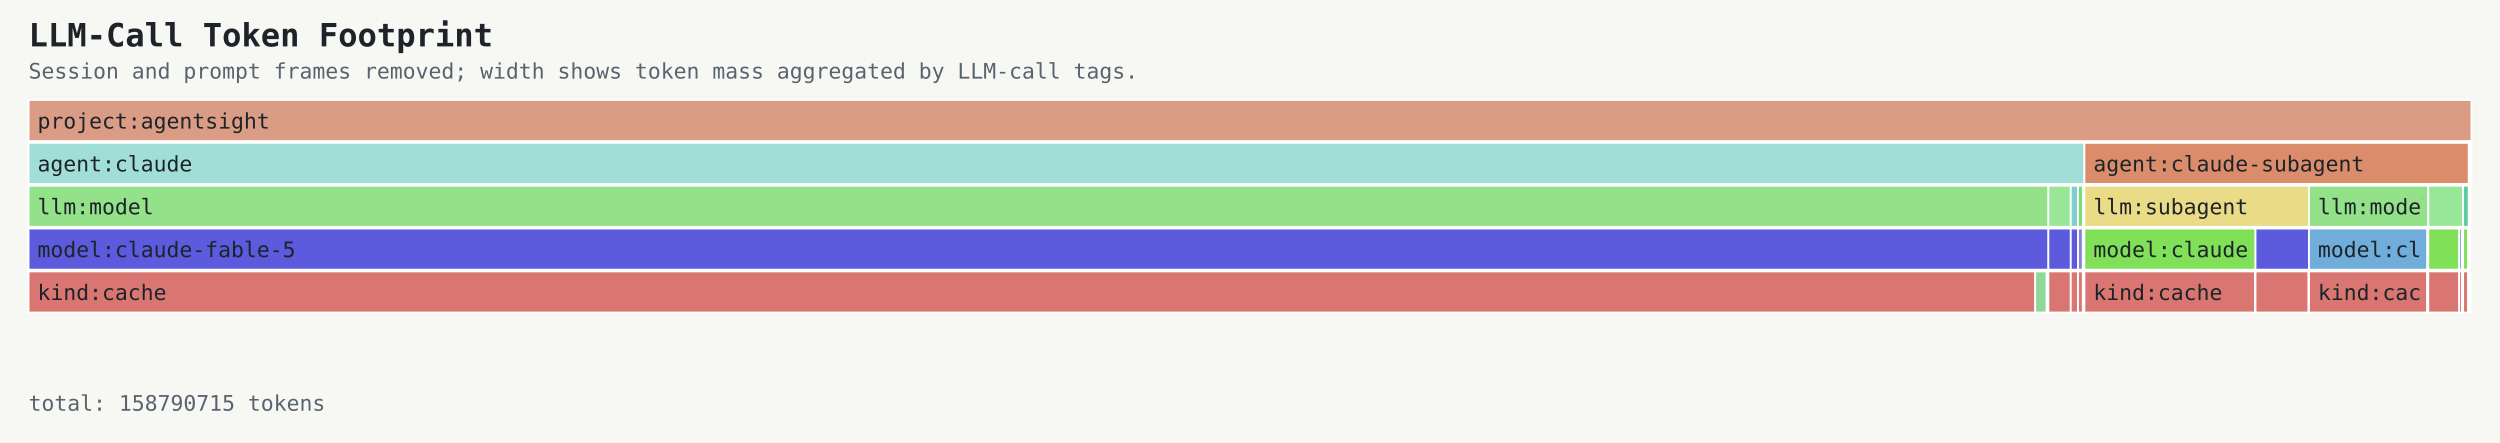
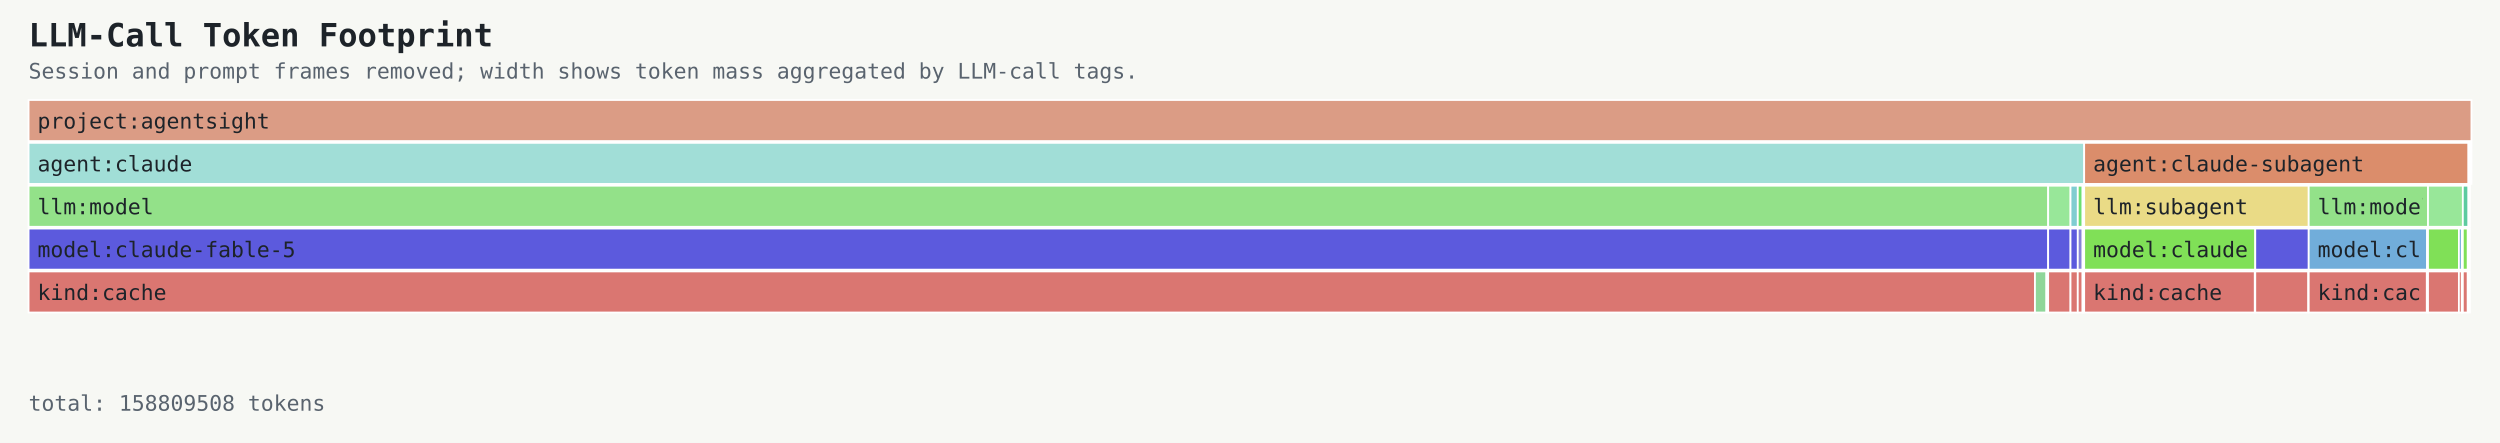
<svg xmlns="http://www.w3.org/2000/svg" width="1400" height="248" viewBox="0 0 1400 248" role="img" aria-label="LLM-Call Token Footprint">
  <style>text{font-family:ui-monospace,SFMono-Regular,Menlo,Consolas,monospace;font-size:12px;fill:#1d2329}.title{font-size:18px;font-weight:700}.sub{font-size:12px;fill:#59636e}.frame{stroke:#fff;stroke-width:1}.label{pointer-events:none}</style>
  <rect x="0" y="0" width="1400" height="248" fill="#f7f8f4" />
  <text class="title" x="16" y="26">LLM-Call Token Footprint</text>
  <text class="sub" x="16" y="44">Session and prompt frames removed; width shows token mass aggregated by LLM-call tags.</text>
  <rect class="frame" x="16.00" y="56.00" width="1368.00" height="23" fill="hsl(16 54% 69%)" />
  <clipPath id="clip0">
    <rect x="19.00" y="56.00" width="1362.00" height="23" />
  </clipPath>
  <text class="label" clip-path="url(#clip0)" x="21.00" y="72.00">project:agentsight</text>
-   <rect class="frame" x="16.00" y="80.00" width="1151.28" height="23" fill="hsl(173 48% 75%)" />
+   <rect class="frame" x="16.00" y="80.00" width="1151.14" height="23" fill="hsl(173 48% 75%)" />
  <clipPath id="clip1">
-     <rect x="19.00" y="80.00" width="1145.28" height="23" />
+     <rect x="19.00" y="80.00" width="1145.14" height="23" />
  </clipPath>
  <text class="label" clip-path="url(#clip1)" x="21.00" y="96.00">agent:claude</text>
-   <rect class="frame" x="16.00" y="104.00" width="1131.10" height="23" fill="hsl(113 60% 71%)" />
+   <rect class="frame" x="16.00" y="104.00" width="1130.97" height="23" fill="hsl(113 60% 71%)" />
  <clipPath id="clip2">
-     <rect x="19.00" y="104.00" width="1125.10" height="23" />
+     <rect x="19.00" y="104.00" width="1124.97" height="23" />
  </clipPath>
  <text class="label" clip-path="url(#clip2)" x="21.00" y="120.00">llm:model</text>
-   <rect class="frame" x="16.00" y="128.00" width="1131.10" height="23" fill="hsl(241 66% 61%)" />
+   <rect class="frame" x="16.00" y="128.00" width="1130.97" height="23" fill="hsl(241 66% 61%)" />
  <clipPath id="clip3">
-     <rect x="19.00" y="128.00" width="1125.10" height="23" />
+     <rect x="19.00" y="128.00" width="1124.97" height="23" />
  </clipPath>
  <text class="label" clip-path="url(#clip3)" x="21.00" y="144.00">model:claude-fable-5</text>
-   <rect class="frame" x="16.00" y="152.00" width="1123.71" height="23" fill="hsl(3 59% 65%)" />
+   <rect class="frame" x="16.00" y="152.00" width="1123.58" height="23" fill="hsl(3 59% 65%)" />
  <clipPath id="clip4">
-     <rect x="19.00" y="152.00" width="1117.71" height="23" />
+     <rect x="19.00" y="152.00" width="1117.58" height="23" />
  </clipPath>
  <text class="label" clip-path="url(#clip4)" x="21.00" y="168.00">kind:cache</text>
-   <rect class="frame" x="1139.71" y="152.00" width="6.41" height="23" fill="hsl(128 46% 70%)" />
-   <rect class="frame" x="1146.13" y="152.00" width="0.98" height="23" fill="hsl(217 65% 74%)" />
-   <rect class="frame" x="1147.10" y="104.00" width="12.53" height="23" fill="hsl(121 62% 75%)" />
-   <rect class="frame" x="1147.10" y="128.00" width="12.53" height="23" fill="hsl(241 66% 61%)" />
-   <rect class="frame" x="1147.10" y="152.00" width="12.50" height="23" fill="hsl(3 59% 65%)" />
-   <rect class="frame" x="1159.63" y="104.00" width="4.07" height="23" fill="hsl(183 47% 66%)" />
-   <rect class="frame" x="1159.63" y="128.00" width="4.07" height="23" fill="hsl(241 66% 61%)" />
-   <rect class="frame" x="1159.63" y="152.00" width="4.06" height="23" fill="hsl(3 59% 65%)" />
-   <rect class="frame" x="1163.70" y="104.00" width="2.69" height="23" fill="hsl(122 65% 65%)" />
-   <rect class="frame" x="1163.70" y="128.00" width="2.69" height="23" fill="hsl(241 51% 68%)" />
-   <rect class="frame" x="1163.70" y="152.00" width="2.68" height="23" fill="hsl(3 59% 65%)" />
-   <rect class="frame" x="1166.38" y="104.00" width="0.72" height="23" fill="hsl(89 50% 66%)" />
-   <rect class="frame" x="1166.38" y="128.00" width="0.72" height="23" fill="hsl(241 51% 68%)" />
-   <rect class="frame" x="1166.38" y="152.00" width="0.72" height="23" fill="hsl(3 59% 65%)" />
-   <rect class="frame" x="1167.28" y="80.00" width="215.23" height="23" fill="hsl(18 61% 64%)" />
+   <rect class="frame" x="1139.58" y="152.00" width="6.41" height="23" fill="hsl(128 46% 70%)" />
+   <rect class="frame" x="1145.99" y="152.00" width="0.98" height="23" fill="hsl(217 65% 74%)" />
+   <rect class="frame" x="1146.97" y="104.00" width="12.53" height="23" fill="hsl(121 62% 75%)" />
+   <rect class="frame" x="1146.97" y="128.00" width="12.53" height="23" fill="hsl(241 66% 61%)" />
+   <rect class="frame" x="1146.97" y="152.00" width="12.50" height="23" fill="hsl(3 59% 65%)" />
+   <rect class="frame" x="1159.49" y="104.00" width="4.07" height="23" fill="hsl(183 47% 66%)" />
+   <rect class="frame" x="1159.49" y="128.00" width="4.07" height="23" fill="hsl(241 66% 61%)" />
+   <rect class="frame" x="1159.49" y="152.00" width="4.06" height="23" fill="hsl(3 59% 65%)" />
+   <rect class="frame" x="1163.56" y="104.00" width="2.69" height="23" fill="hsl(122 65% 65%)" />
+   <rect class="frame" x="1163.56" y="128.00" width="2.69" height="23" fill="hsl(241 51% 68%)" />
+   <rect class="frame" x="1163.56" y="152.00" width="2.68" height="23" fill="hsl(3 59% 65%)" />
+   <rect class="frame" x="1166.25" y="104.00" width="0.72" height="23" fill="hsl(89 50% 66%)" />
+   <rect class="frame" x="1166.25" y="128.00" width="0.72" height="23" fill="hsl(241 51% 68%)" />
+   <rect class="frame" x="1166.25" y="152.00" width="0.72" height="23" fill="hsl(3 59% 65%)" />
+   <rect class="frame" x="1167.14" y="80.00" width="215.20" height="23" fill="hsl(18 61% 64%)" />
  <clipPath id="clip5">
-     <rect x="1170.28" y="80.00" width="209.23" height="23" />
+     <rect x="1170.14" y="80.00" width="209.20" height="23" />
  </clipPath>
-   <text class="label" clip-path="url(#clip5)" x="1172.28" y="96.00">agent:claude-subagent</text>
-   <rect class="frame" x="1167.28" y="104.00" width="125.75" height="23" fill="hsl(51 70% 72%)" />
+   <text class="label" clip-path="url(#clip5)" x="1172.14" y="96.00">agent:claude-subagent</text>
+   <rect class="frame" x="1167.14" y="104.00" width="125.73" height="23" fill="hsl(51 70% 72%)" />
  <clipPath id="clip6">
-     <rect x="1170.28" y="104.00" width="119.75" height="23" />
+     <rect x="1170.14" y="104.00" width="119.73" height="23" />
  </clipPath>
-   <text class="label" clip-path="url(#clip6)" x="1172.28" y="120.00">llm:subagent</text>
-   <rect class="frame" x="1167.28" y="128.00" width="95.81" height="23" fill="hsl(102 69% 61%)" />
+   <text class="label" clip-path="url(#clip6)" x="1172.14" y="120.00">llm:subagent</text>
+   <rect class="frame" x="1167.14" y="128.00" width="95.80" height="23" fill="hsl(102 69% 61%)" />
  <clipPath id="clip7">
-     <rect x="1170.28" y="128.00" width="89.81" height="23" />
+     <rect x="1170.14" y="128.00" width="89.80" height="23" />
  </clipPath>
-   <text class="label" clip-path="url(#clip7)" x="1172.28" y="144.00">model:claude-opus-4-8</text>
-   <rect class="frame" x="1167.28" y="152.00" width="95.52" height="23" fill="hsl(3 59% 65%)" />
+   <text class="label" clip-path="url(#clip7)" x="1172.14" y="144.00">model:claude-opus-4-8</text>
+   <rect class="frame" x="1167.14" y="152.00" width="95.51" height="23" fill="hsl(3 59% 65%)" />
  <clipPath id="clip8">
-     <rect x="1170.28" y="152.00" width="89.52" height="23" />
+     <rect x="1170.14" y="152.00" width="89.51" height="23" />
  </clipPath>
-   <text class="label" clip-path="url(#clip8)" x="1172.28" y="168.00">kind:cache</text>
-   <rect class="frame" x="1263.09" y="128.00" width="29.93" height="23" fill="hsl(241 66% 61%)" />
-   <rect class="frame" x="1263.09" y="152.00" width="29.60" height="23" fill="hsl(3 59% 65%)" />
-   <rect class="frame" x="1293.03" y="104.00" width="66.83" height="23" fill="hsl(113 60% 71%)" />
+   <text class="label" clip-path="url(#clip8)" x="1172.14" y="168.00">kind:cache</text>
+   <rect class="frame" x="1262.95" y="128.00" width="29.93" height="23" fill="hsl(241 66% 61%)" />
+   <rect class="frame" x="1262.95" y="152.00" width="29.59" height="23" fill="hsl(3 59% 65%)" />
+   <rect class="frame" x="1292.88" y="104.00" width="66.82" height="23" fill="hsl(113 60% 71%)" />
  <clipPath id="clip9">
-     <rect x="1296.03" y="104.00" width="60.83" height="23" />
+     <rect x="1295.88" y="104.00" width="60.82" height="23" />
  </clipPath>
-   <text class="label" clip-path="url(#clip9)" x="1298.03" y="120.00">llm:model</text>
-   <rect class="frame" x="1293.03" y="128.00" width="66.27" height="23" fill="hsl(206 59% 65%)" />
+   <text class="label" clip-path="url(#clip9)" x="1297.88" y="120.00">llm:model</text>
+   <rect class="frame" x="1292.88" y="128.00" width="66.26" height="23" fill="hsl(206 59% 65%)" />
  <clipPath id="clip10">
-     <rect x="1296.03" y="128.00" width="60.27" height="23" />
+     <rect x="1295.88" y="128.00" width="60.26" height="23" />
  </clipPath>
-   <text class="label" clip-path="url(#clip10)" x="1298.03" y="144.00">model:claude-haiku-4-5-20251001</text>
-   <rect class="frame" x="1293.03" y="152.00" width="66.11" height="23" fill="hsl(3 59% 65%)" />
+   <text class="label" clip-path="url(#clip10)" x="1297.88" y="144.00">model:claude-haiku-4-5-20251001</text>
+   <rect class="frame" x="1292.88" y="152.00" width="66.10" height="23" fill="hsl(3 59% 65%)" />
  <clipPath id="clip11">
-     <rect x="1296.03" y="152.00" width="60.11" height="23" />
+     <rect x="1295.88" y="152.00" width="60.10" height="23" />
  </clipPath>
-   <text class="label" clip-path="url(#clip11)" x="1298.03" y="168.00">kind:cache</text>
-   <rect class="frame" x="1359.29" y="128.00" width="0.56" height="23" fill="hsl(102 69% 61%)" />
-   <rect class="frame" x="1359.29" y="152.00" width="0.56" height="23" fill="hsl(3 59% 65%)" />
-   <rect class="frame" x="1359.85" y="104.00" width="19.50" height="23" fill="hsl(121 62% 75%)" />
-   <rect class="frame" x="1359.85" y="128.00" width="17.29" height="23" fill="hsl(102 69% 61%)" />
-   <rect class="frame" x="1359.85" y="152.00" width="17.28" height="23" fill="hsl(3 59% 65%)" />
-   <rect class="frame" x="1377.15" y="128.00" width="1.65" height="23" fill="hsl(206 59% 65%)" />
-   <rect class="frame" x="1377.15" y="152.00" width="1.61" height="23" fill="hsl(3 59% 65%)" />
-   <rect class="frame" x="1378.80" y="128.00" width="0.56" height="23" fill="hsl(241 66% 61%)" />
-   <rect class="frame" x="1378.80" y="152.00" width="0.54" height="23" fill="hsl(3 59% 65%)" />
-   <rect class="frame" x="1379.36" y="104.00" width="3.15" height="23" fill="hsl(156 51% 58%)" />
-   <rect class="frame" x="1379.36" y="128.00" width="2.69" height="23" fill="hsl(102 69% 61%)" />
-   <rect class="frame" x="1379.36" y="152.00" width="2.69" height="23" fill="hsl(3 59% 65%)" />
-   <rect class="frame" x="1382.51" y="80.00" width="0.91" height="23" fill="hsl(245 55% 59%)" />
-   <rect class="frame" x="1382.51" y="104.00" width="0.82" height="23" fill="hsl(9 56% 61%)" />
-   <rect class="frame" x="1382.51" y="128.00" width="0.82" height="23" fill="hsl(73 55% 68%)" />
-   <rect class="frame" x="1382.51" y="152.00" width="0.82" height="23" fill="hsl(117 73% 58%)" />
-   <rect class="frame" x="1383.42" y="80.00" width="0.58" height="23" fill="hsl(196 72% 70%)" />
-   <text class="sub" x="16" y="230">total: 158790715 tokens</text>
+   <text class="label" clip-path="url(#clip11)" x="1297.88" y="168.00">kind:cache</text>
+   <rect class="frame" x="1359.14" y="128.00" width="0.56" height="23" fill="hsl(102 69% 61%)" />
+   <rect class="frame" x="1359.14" y="152.00" width="0.56" height="23" fill="hsl(3 59% 65%)" />
+   <rect class="frame" x="1359.69" y="104.00" width="19.50" height="23" fill="hsl(121 62% 75%)" />
+   <rect class="frame" x="1359.69" y="128.00" width="17.29" height="23" fill="hsl(102 69% 61%)" />
+   <rect class="frame" x="1359.69" y="152.00" width="17.28" height="23" fill="hsl(3 59% 65%)" />
+   <rect class="frame" x="1376.98" y="128.00" width="1.65" height="23" fill="hsl(206 59% 65%)" />
+   <rect class="frame" x="1376.98" y="152.00" width="1.61" height="23" fill="hsl(3 59% 65%)" />
+   <rect class="frame" x="1378.63" y="128.00" width="0.56" height="23" fill="hsl(241 66% 61%)" />
+   <rect class="frame" x="1378.63" y="152.00" width="0.54" height="23" fill="hsl(3 59% 65%)" />
+   <rect class="frame" x="1379.19" y="104.00" width="3.15" height="23" fill="hsl(156 51% 58%)" />
+   <rect class="frame" x="1379.19" y="128.00" width="2.69" height="23" fill="hsl(102 69% 61%)" />
+   <rect class="frame" x="1379.19" y="152.00" width="2.68" height="23" fill="hsl(3 59% 65%)" />
+   <rect class="frame" x="1382.35" y="80.00" width="0.94" height="23" fill="hsl(245 55% 59%)" />
+   <rect class="frame" x="1382.35" y="104.00" width="0.82" height="23" fill="hsl(9 56% 61%)" />
+   <rect class="frame" x="1382.35" y="128.00" width="0.82" height="23" fill="hsl(73 55% 68%)" />
+   <rect class="frame" x="1382.35" y="152.00" width="0.82" height="23" fill="hsl(117 73% 58%)" />
+   <rect class="frame" x="1383.29" y="80.00" width="0.71" height="23" fill="hsl(196 72% 70%)" />
+   <text class="sub" x="16" y="230">total: 158809508 tokens</text>
</svg>
